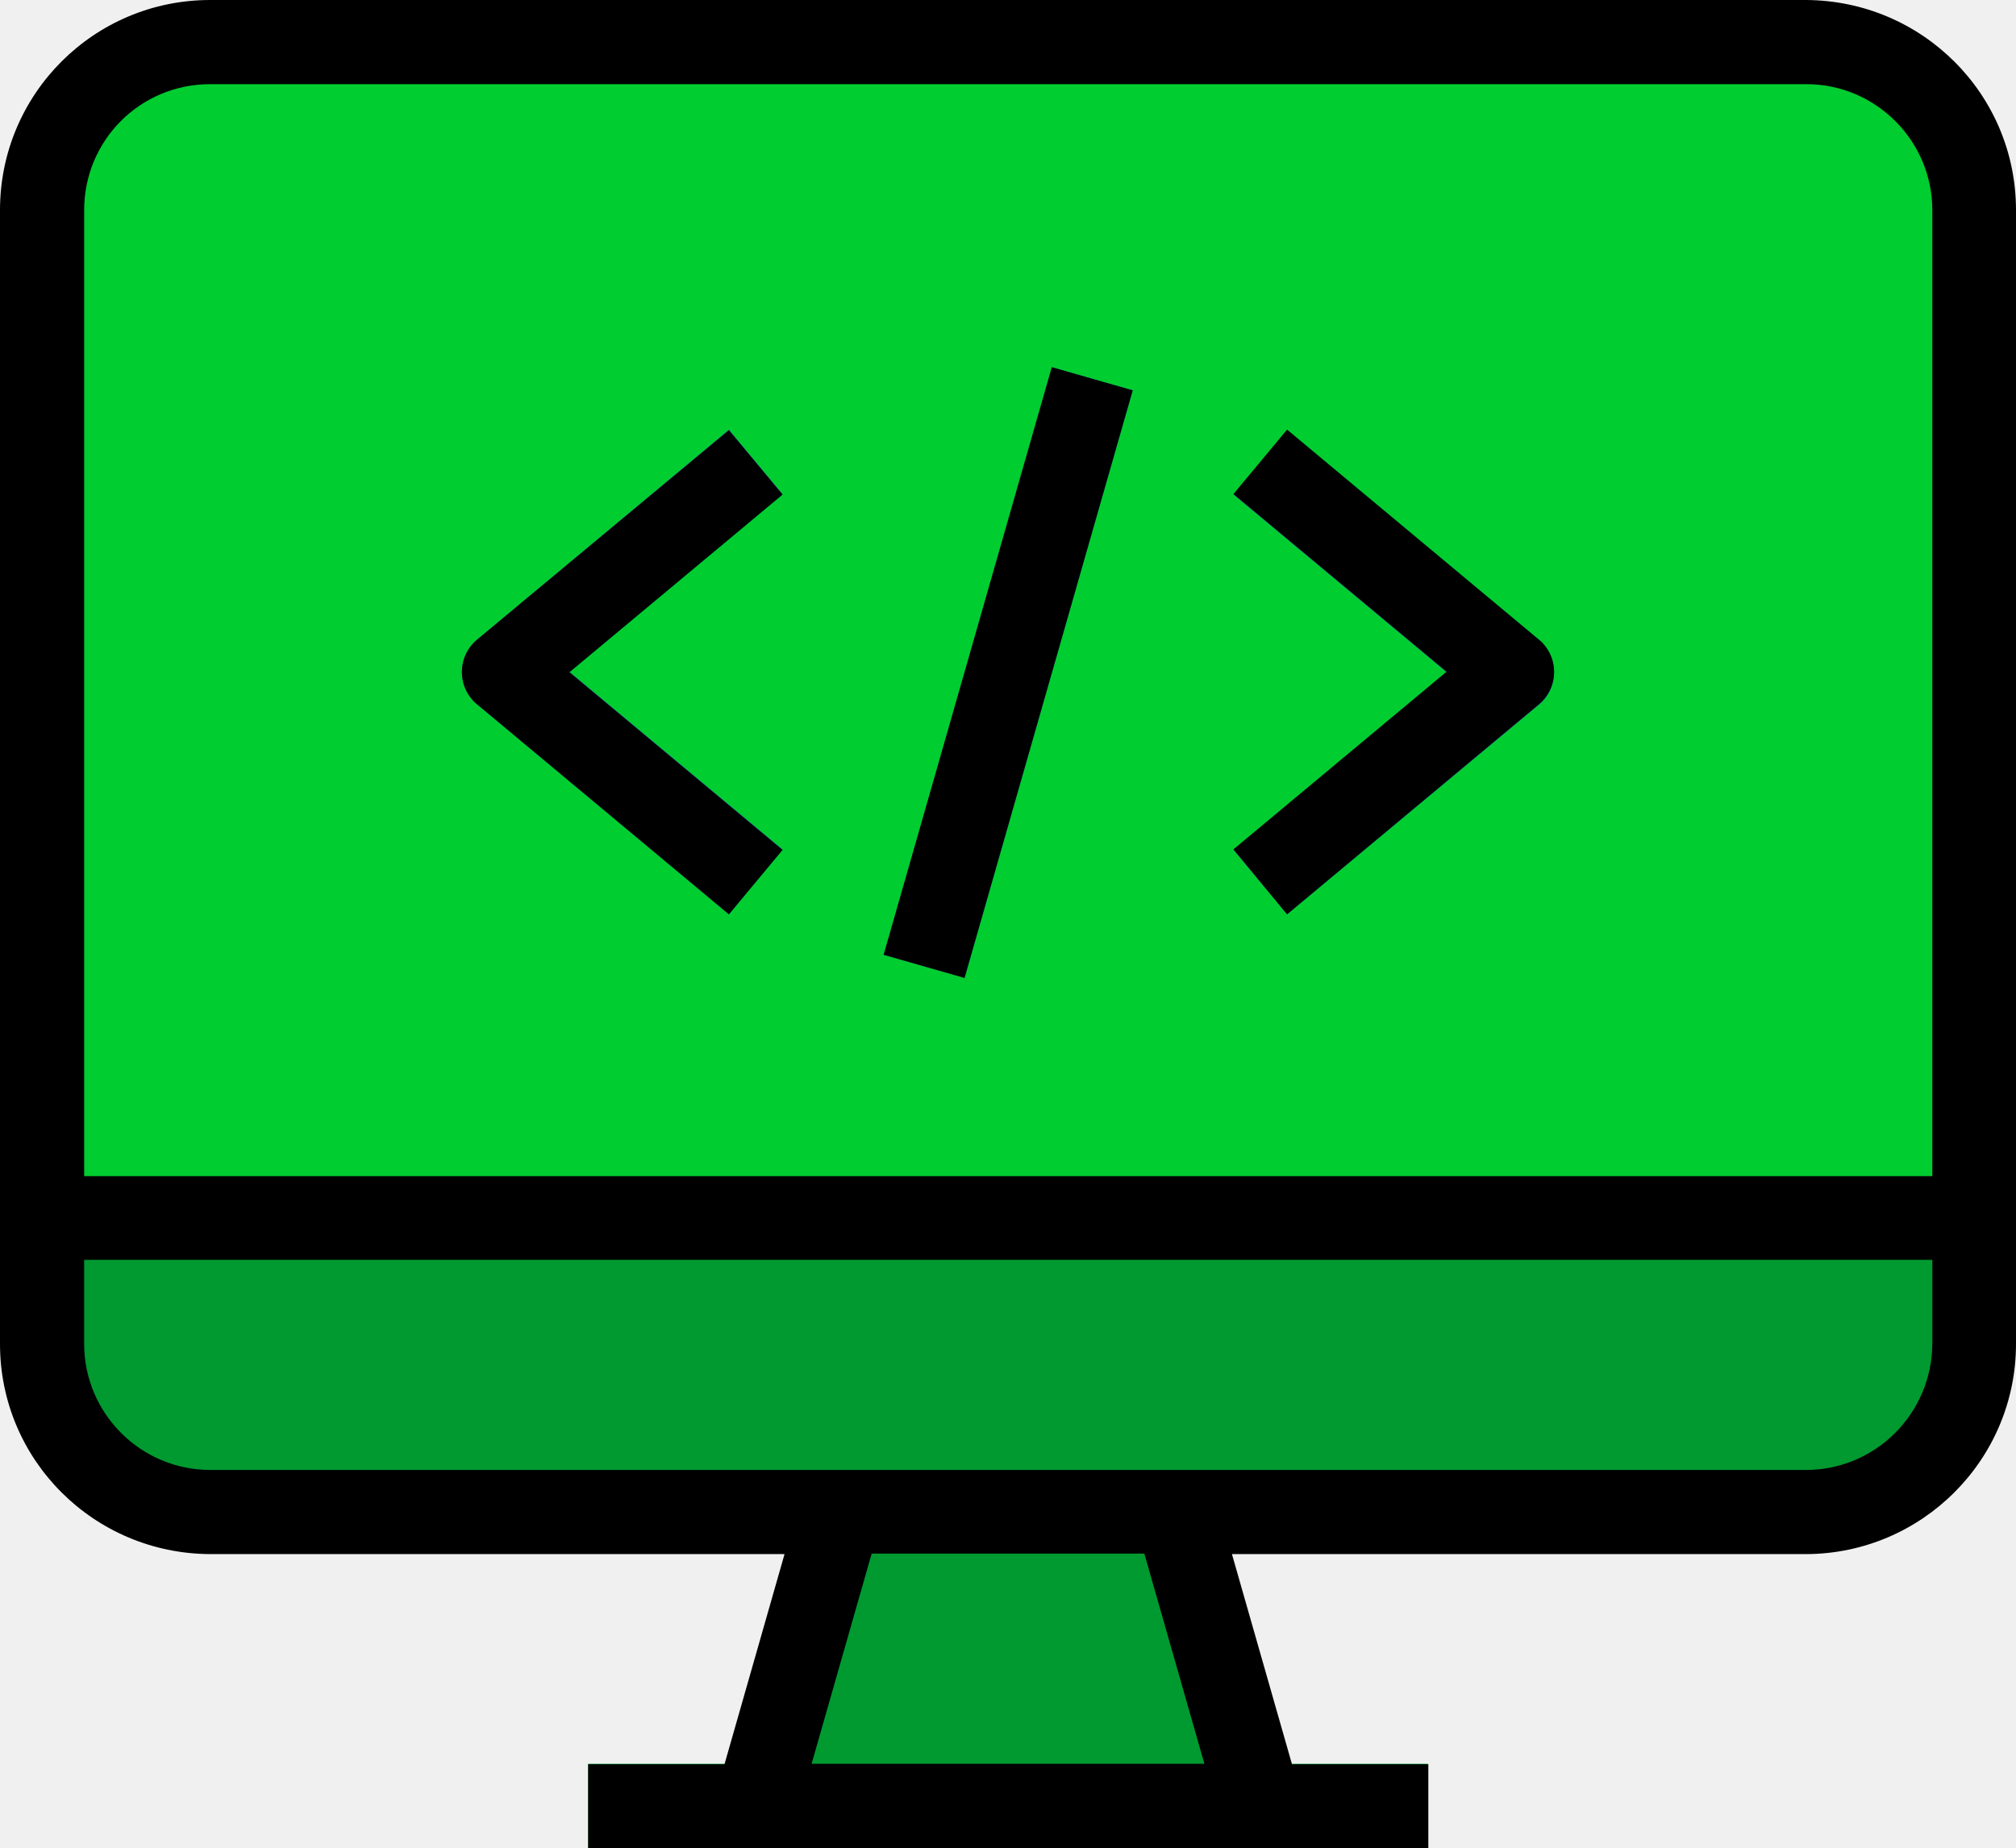
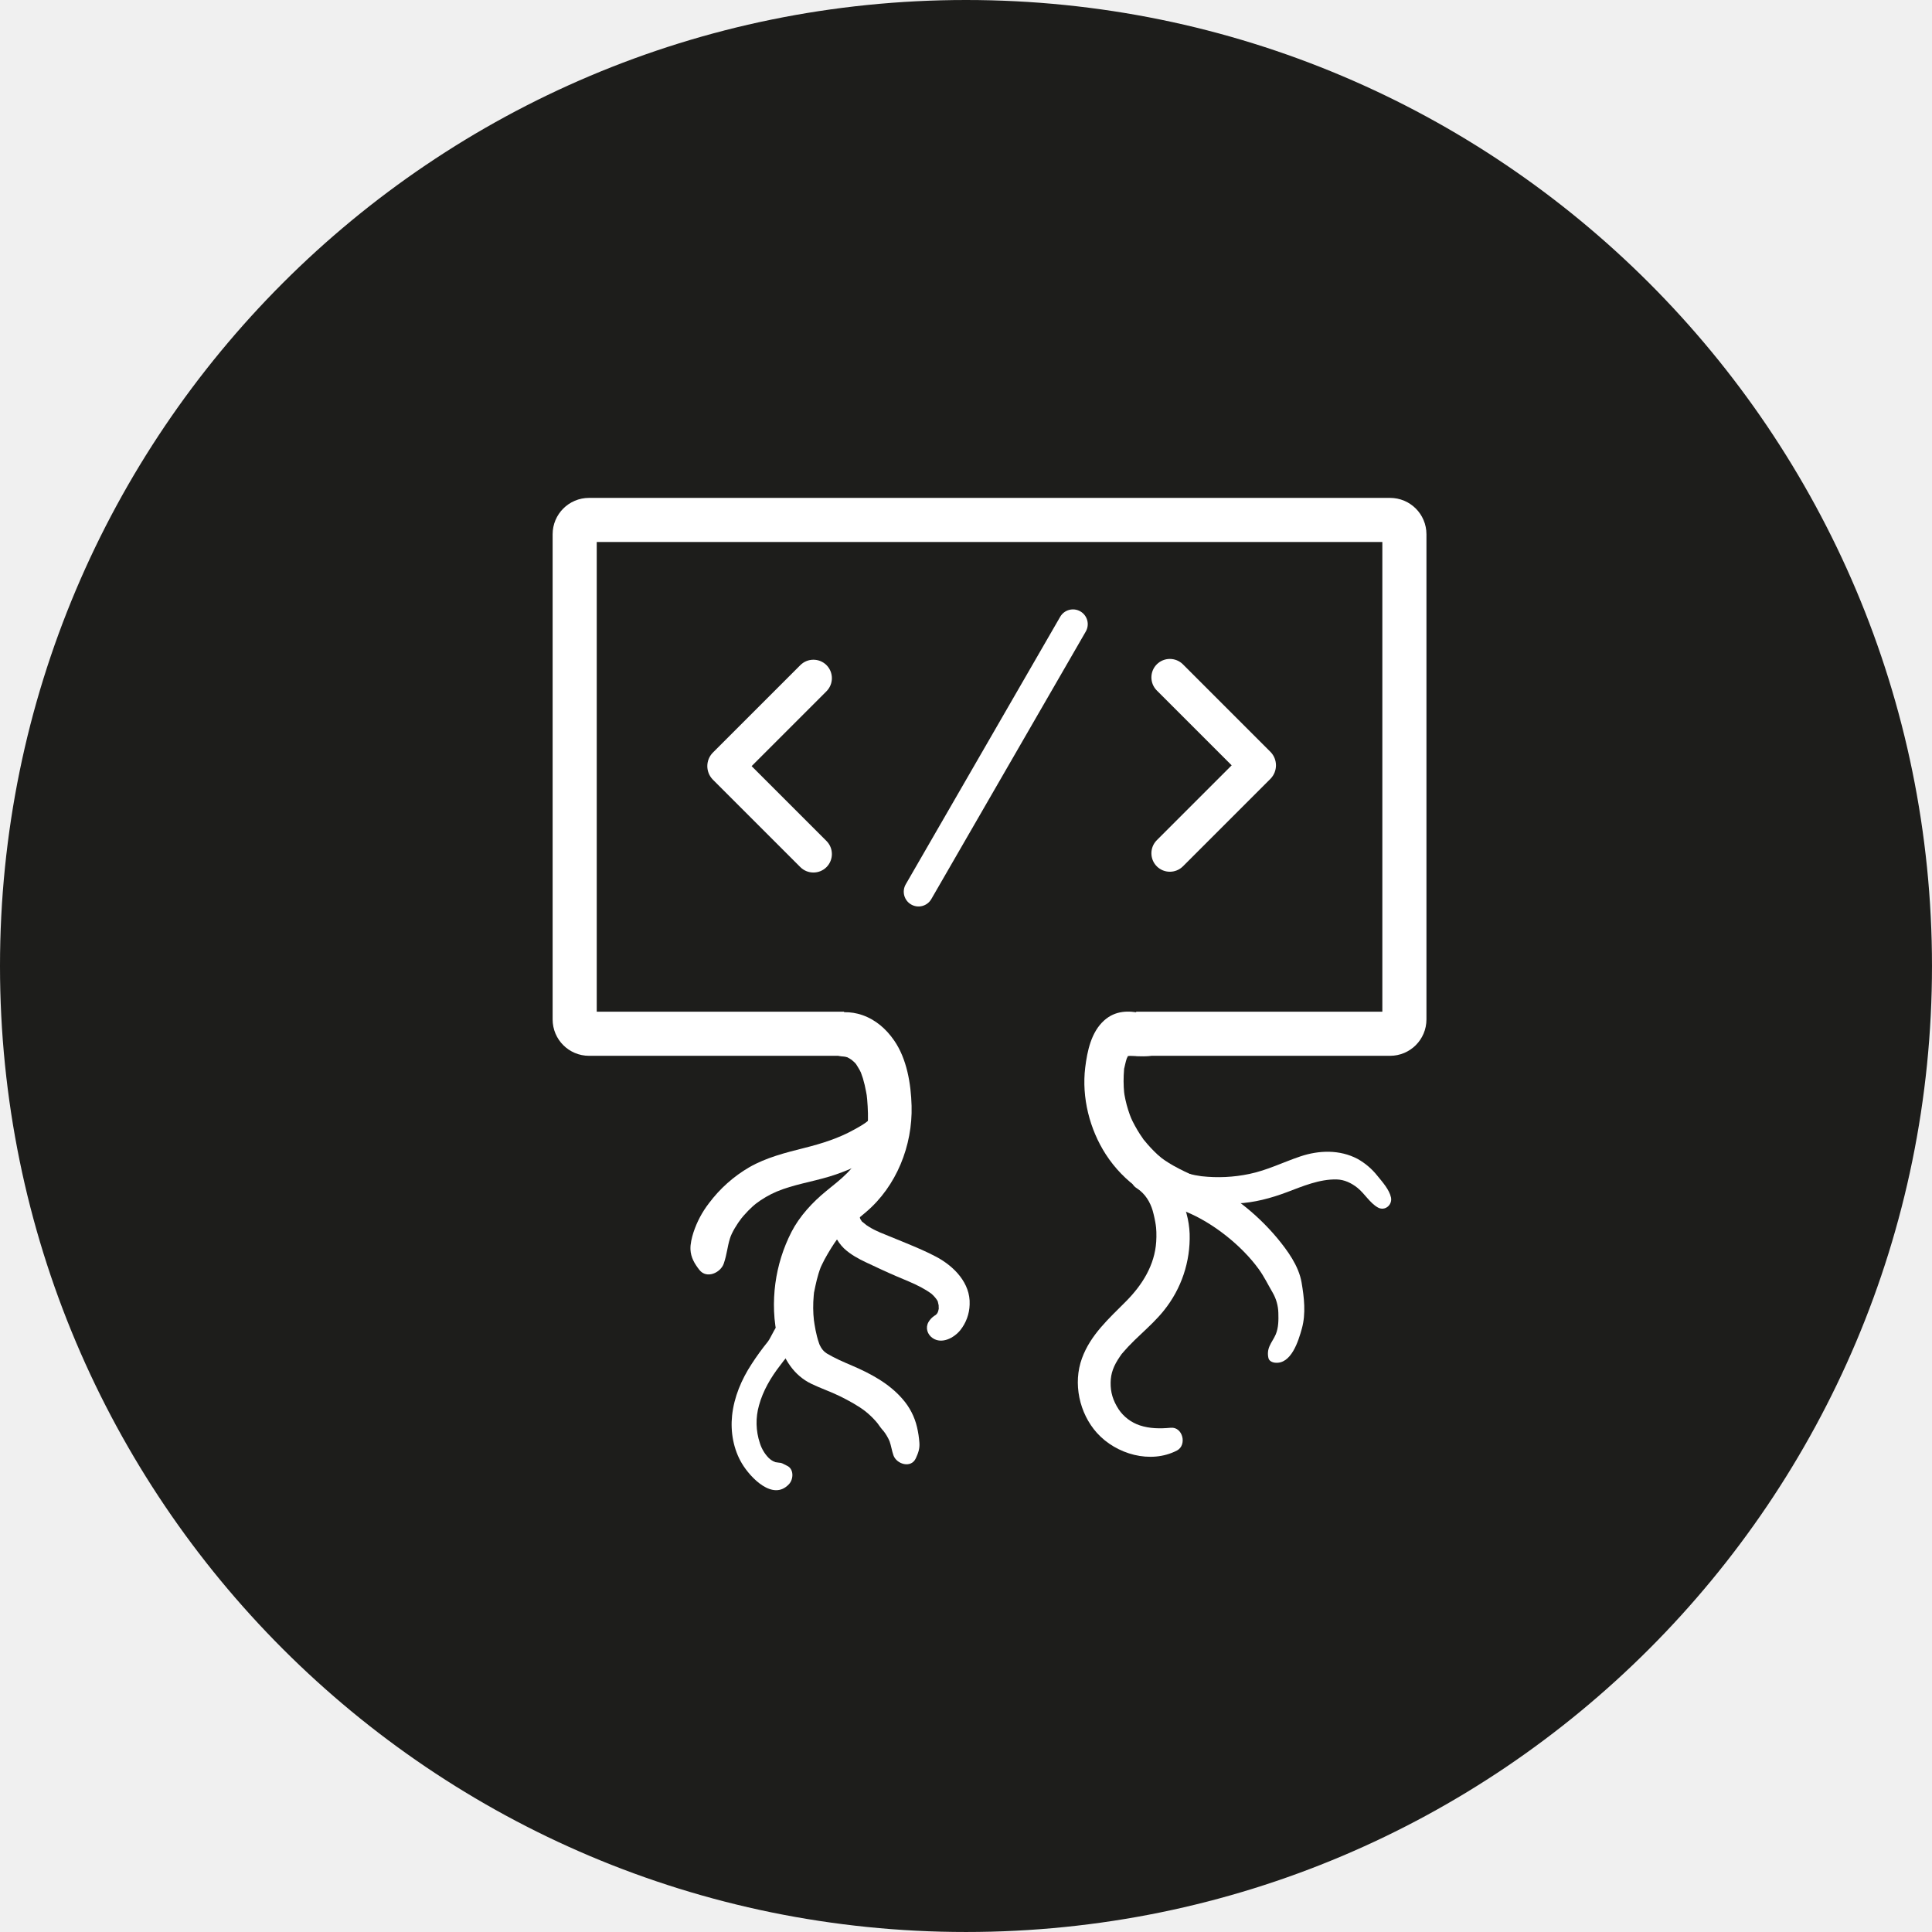
- <svg xmlns="http://www.w3.org/2000/svg" version="1.1" id="Capa_1" x="0px" y="0px" viewBox="0 0 409.6 375.5" style="enable-background:new 0 0 409.6 375.5;" xml:space="preserve">
-   <style type="text/css">
- 	.st0{fill:#00CD30;}
- 	.st1{fill:#009A30;}
- 	.st2{fill:#3077A6;}
- </style>
-   <path class="st0" d="M366.9,8.5H42.7C23.8,8.5,8.5,23.8,8.5,42.7v204.8h392.5V42.7C401.1,23.8,385.8,8.5,366.9,8.5z" />
-   <g>
-     <polygon class="st1" points="253.6,358.4 238.9,307.2 170.7,307.2 156,358.4 119.5,358.4 119.5,375.5 290.1,375.5 290.1,358.4  " />
-     <path class="st1" d="M8.5,273.1c0,18.9,15.3,34.1,34.1,34.1h324.3c18.9,0,34.1-15.3,34.1-34.1v-25.6H8.5V273.1z" />
+ <svg xmlns="http://www.w3.org/2000/svg" viewBox="0 0 1620.65 1620.65">
+   <defs>
+     <style>.cls-1{fill:#1d1d1b;}.cls-2,.cls-4{fill:#fff;}.cls-2{stroke:#1d1d1b;stroke-width:27px;}.cls-2,.cls-3{stroke-miterlimit:10;}.cls-3{fill:none;stroke:#fff;stroke-width:37px;}</style>
+   </defs>
+   <g id="Calque_2" data-name="Calque 2">
+     <g id="PROG_BLANC" data-name="PROG BLANC">
+       <circle id="cercle" class="cls-1" cx="810.32" cy="810.32" r="810.32" />
+       <path class="cls-2" d="M708.07,868.16" />
+       <path class="cls-3" d="M708.07,867.16h-214a12,12,0,0,1-12-12v-407a12,12,0,0,1,12-12h672a12,12,0,0,1,12,12v407a12,12,0,0,1-12,12h-213" />
+       <path class="cls-4" d="M630.49,642.66l62.81-62.81a15.54,15.54,0,0,0,0-21.92h0a15.54,15.54,0,0,0-21.92,0l-73.54,73.54a16.14,16.14,0,0,0,0,22.38l73.54,73.54a15.54,15.54,0,0,0,21.92,0h0a15.54,15.54,0,0,0,0-21.92Z" />
+       <path class="cls-4" d="M1033.18,642l-62.81-62.81a15.54,15.54,0,0,1,0-21.92h0a15.54,15.54,0,0,1,21.92,0l73.54,73.54a16.14,16.14,0,0,1,0,22.38l-73.54,73.54a15.54,15.54,0,0,1-21.92,0h0a15.54,15.54,0,0,1,0-21.92Z" />
+       <rect class="cls-4" x="822.9" y="493.84" width="24.77" height="283.9" rx="12.38" ry="12.38" transform="translate(429.8 -332.46) rotate(30)" />
+       <path class="cls-4" d="M699.08,883.25c.68,0,1.44.07,2.11,0,3.22-.3-5.71-2.51-3.24-.74a18,18,0,0,0,4.85,2.18c-.34-.1,7.45,1.46,3.83.52-2.24-.59,2.29.83,3.2,1-.28-.06-2.84-1.51-1.1-.44,1,.64,2.19,1.15,3.24,1.75,1.3.74,2.52,1.56,3.78,2.37-3-1.92,0,.18,1.18,1.41.54.57,1,1.18,1.56,1.74-.23-.24-1.59-2.44-.53-.65s2.29,3.55,3.28,5.44c.36.71.68,1.45,1.06,2.14-.13-.23-1-2.82-.32-.79.63,1.77,1.29,3.52,1.85,5.32a102.79,102.79,0,0,1,2.63,11c.2,1,.36,2,.54,3,.06.35.45,2.94.12.62s.23,2.25.29,3c.36,3.89.55,7.82.66,11.73.09,3.38,0,6.77-.16,10.14-.1,1.55-.22,3.1-.39,4.65,0,.53-.53,3.75-.16,1.51.34-2.09-.23,1.15-.3,1.51a64.9,64.9,0,0,1-2.52,9.7c-.33,1-.69,1.93-1,2.89-.08.21-1,2.56-.29.79s-.26.55-.35.74c-.44.92-.88,1.84-1.34,2.75a95.18,95.18,0,0,1-5.47,9.17c-1.78,2.69,1.09-1.09-1,1.38-1.36,1.62-2.77,3.21-4.25,4.72-5.48,5.59-11.72,10.32-17.75,15.27-11.52,9.44-22.3,21-29.16,34.33a133.88,133.88,0,0,0-13.52,43.22c-3.89,29,.54,70,30.31,84.24,8,3.85,16,6.48,24,10.43,7.24,3.58,15.59,8.14,21.33,12.69a67.32,67.32,0,0,1,8.75,8.38,26.49,26.49,0,0,1,2.55,3.28c.89,1.21,1.78,2.47,2.76,3.62.18.21,1.57,1.8.71.73a38.16,38.16,0,0,1,5.43,9.12c1.36,3.84,1.85,7.84,3.22,11.7,2.64,7.44,14.8,11.18,18.77,2.46,2-4.37,3.35-8,3-12.93a84.21,84.21,0,0,0-2-13.19A54.46,54.46,0,0,0,757,1173.46c-11.23-13-26.77-21.29-42.3-27.93-7.33-3.13-14.11-6-21-10.1a14.88,14.88,0,0,1-4.85-4.88c-.53-1-1.1-1.93-1.56-3,.15.34.56,1.41-.05-.23a60.76,60.76,0,0,1-1.93-6.33c-.88-3.38-1.52-6.79-2.07-10.23-.17-1-.76-5.51-.4-2.27-.22-2-.4-3.94-.52-5.92q-.3-5.19-.09-10.4c.07-1.73.19-3.47.34-5.2.07-.74.14-1.48.22-2.22.47-4.69-.44,1.93.1-.72,1.44-7.11,2.88-14,5.51-20.84.1-.24,1.1-2.5.28-.7-.88,2,.44-.88.65-1.33q1.11-2.34,2.32-4.64c1.75-3.28,3.68-6.47,5.62-9.63,1.68-2.75,3.52-5.38,5.41-8-2.28,3.15,1.37-1.58,1.9-2.18,1.31-1.5,2.66-3,4-4.37,5.58-5.65,11.89-10.49,17.92-15.65C752,995,765.6,961,764.68,927.61c-.51-18.43-3.94-39.37-14.65-54.84-6.75-9.75-15.48-17.39-26.81-21.32a44.09,44.09,0,0,0-14.88-2.38c-6.25.13-11.62,3.29-16.71,6.66-11.73,7.79-7.88,27.74,7.45,27.52Z" />
+       <path class="cls-4" d="M738.9,918a18.88,18.88,0,0,0-3.62,6c-.66,2-.63,4.89-.82,6.15a16.59,16.59,0,0,1-1.94,5.31c-4,5.6-9.6,8.51-15.81,12-13.24,7.39-27.15,11.76-42,15.49-15.85,4-31.86,8-46.16,16.18a114.12,114.12,0,0,0-33.84,30.16,82.25,82.25,0,0,0-13,24.5c-1.39,4.36-2.71,9.71-2.52,14.27.29,6.76,3.48,12.09,7.51,17.22,6.12,7.78,17.82,2.36,20.45-5.4,2.81-8.3,2.82-13.48,5.24-21.25,1.48-4.77,5.86-11.93,9.76-16.94-.9,1.15,1.38-1.6,1.7-2,1.22-1.4,2.48-2.77,3.78-4.09q1.66-1.71,3.43-3.32c.59-.54,1.19-1.05,1.79-1.57.14-.13,1.9-1.53.84-.72a81.11,81.11,0,0,1,18-10.51c13.74-5.74,29.37-8.12,43.82-12.47,15.27-4.6,30.61-11.62,43.58-21,8-5.75,14.56-12.22,18.32-21.47,3.53-8.69,5.09-23.7-5.52-28.22-4.09-1.74-9.87-2.28-13.1,1.69Z" />
+       <path class="cls-4" d="M658.72,1098.34l-.55.26c-3.62,1.71-5.67,6.16-5.71,10,0,2.8-1.65,5-3.09,7.51-1.92,3.32-3.83,7.58-5.29,9.37a213.53,213.53,0,0,0-13.6,18.75c-8.5,13-14.72,27.63-16.37,43.2-1.45,13.74,1.13,28.31,8.27,40.24,7,11.72,26.1,31.93,39.56,17.2,3.78-4.13,4.18-12.85-2-15.46-1.66-.7-3.18-1.81-4.93-2.29.37.1-4.34-.51-4.64-.61a16,16,0,0,1-5.6-3.56,31.16,31.16,0,0,1-7.37-12.45,53.57,53.57,0,0,1-.72-31.61c3.35-12.26,9.95-23.49,17.71-33.47,2-2.6,4.1-5.66,6.51-7.9,2.64-2.44,5-4,7.24-6.92,4.92-6.22,8-14,7.37-22-.35-4.66-3.29-10.25-8.47-11.12-3.17-.54-5.38-.5-8.33.9Z" />
+       <path class="cls-4" d="M980.41,866.33c-2.52-6.51-5.34-10.25-12-12.88A72.09,72.09,0,0,0,957.86,850c-11.38-2.54-22.41-2.25-31.55,5.91-11,9.78-14.29,25.83-16,39.74-3,25,3.67,51.56,17.28,72.67a106,106,0,0,0,28.55,29.52c11.7,8.24,25.4,13.22,38.57,18.56,22.59,9.16,46.84,28.36,61.27,48.32,4.49,6.21,7.71,13,11.58,19.58a35.66,35.66,0,0,1,4.78,17c.18,6,.18,12.47-2.21,18.1-1.46,3.46-3.77,6.43-5.22,9.88a15.52,15.52,0,0,0-.94,9.66c.43,2.62,3.14,3.87,5.44,4.14,13.79,1.63,19.83-18.4,22.68-28.72,3.44-12.46,1.89-26-.27-38.58-2.41-14-11.74-26.68-20.58-37.39a191.79,191.79,0,0,0-29.64-28.45c-12-9.37-24.66-16.36-38.4-22.76-6.38-3-12.78-5.91-18.91-9.38-2.46-1.4-4.87-2.87-7.21-4.46-1.19-.81-2.37-1.64-3.5-2.52,2.72,2.1-1.81-1.62-2.26-2a114.76,114.76,0,0,1-11.7-12.55c-3-3.6,1.73,2.71-.88-1.19-.8-1.19-1.65-2.34-2.43-3.55-1.57-2.4-3-4.87-4.39-7.4q-1-1.9-2-3.84c-.21-.43-2.14-4.8-.67-1.29-1.11-2.65-2.08-5.36-2.94-8.1s-1.6-5.51-2.22-8.32c-.31-1.4-.59-2.8-.83-4.22s-.52-4.26-.23-1.28a108.74,108.74,0,0,1-.1-20c.39-4.59-.88,3.17.23-1.3.46-1.84.78-3.71,1.3-5.54.38-1.35.82-2.69,1.32-4-1.28,3.4.31-.36.72-1.11l-1.06,1.16q2.21-1.95-.44.24a16,16,0,0,1,2.27-1.23q-3.65,1.34-.74.41c-5,.71.55.07,1.35,0,2.31,0,4.58.22,6.88.29,5.56.18,12.64.25,17.51-2.59l3.32-2.57c3-3.83,3.42-4.43,1.36-1.77,2.73-3.53,5.18-8.12,3.38-12.77Z" />
+       <path class="cls-4" d="M967.42,980.09c-1,7.26,6.1,11.1,11.48,14.57a91.72,91.72,0,0,0,18.08,8.76,104.49,104.49,0,0,0,40.69,6.09c14.43-.63,28.48-4.42,41.93-9.48,13.22-5,27.26-11,41.65-10.66,6.46.16,12.41,3,17.4,7,6.08,4.85,10.43,12.73,17.17,16.52,5.88,3.3,12.3-2.13,11-8.42-1.41-6.6-7.21-13-11.41-18.17a56,56,0,0,0-16.62-14.16c-14.88-7.88-32.33-7.35-47.94-2.11-14.4,4.84-27.91,11.65-42.88,14.74a126.66,126.66,0,0,1-40.13,1.9A91.07,91.07,0,0,1,987,981.35c-3.57-1.33-6.85-3.58-10.45-4.76-2.83-.92-8.59-.52-9.14,3.5Z" />
+       <path class="cls-4" d="M953.65,996.78c7.1,4.6,11.2,11.69,13.29,18.82a105.33,105.33,0,0,1,2.7,12.79c-.36-2.21.09.81.14,1.35.1,1.19.18,2.39.23,3.58a82.89,82.89,0,0,1-.13,8.34c-1.27,19.59-11.65,36.16-25.26,49.89-14.42,14.53-29.8,28.09-37,47.83-7.71,21-2.27,46.12,12.53,62.6,16.2,18,45,26.19,67.06,14.82,8.75-4.51,5-20.09-5.18-19.13-9.2.86-17.72.7-25.9-2a34.61,34.61,0,0,1-17.72-13.4c-4.91-7.63-6.89-14.36-6.76-22.58.12-7.88,2.59-14.18,7.72-21.66a24.62,24.62,0,0,1,3.08-4c1.25-1.47,2.55-2.91,3.88-4.32,3.37-3.57,6.92-7,10.49-10.33,6.79-6.42,13.68-12.79,19.54-20.11A97.79,97.79,0,0,0,997.93,1035c-.86-22.6-12.2-46.53-33.77-56.18-5.13-2.29-11.19-1.49-14.24,3.73a10.58,10.58,0,0,0,3.73,14.24Z" />
+       <path class="cls-4" d="M700,884.45a22.68,22.68,0,0,0,8,1.85,23.72,23.72,0,0,1,9.83,3.31,34.82,34.82,0,0,1,7.39,5.29c2.06,2,3.37,4.56,5.45,6.49a3.61,3.61,0,0,0,6.08-2.52c.08-6.76-6.47-12.42-11.57-16a35.08,35.08,0,0,0-9.55-5c-4.18-1.26-8.26-.21-12.43-1s-7.78,5.48-3.18,7.54Z" />
+       <path class="cls-4" d="M696.61,861.85a55.85,55.85,0,0,0,10.82-1.66c5.34-1.23,3-9.89-2.27-8.23-3.18,1-6.36,1.85-9.47,3.08a3.5,3.5,0,0,0-2.48,3.8,3.45,3.45,0,0,0,3.4,3Z" />
+       <path class="cls-4" d="M695.58,858.44c3.89,2.56,8.2.18,12.54,1.13,4.56,1,9.22,3.51,13.27,5.79a32.12,32.12,0,0,1,10.14,8.77c2.37,3.22,3.31,8,7.65,9a3.41,3.41,0,0,0,3.66-1.49c3.25-4.3-1-10.23-3.67-13.79A36,36,0,0,0,727,857.49c-10.18-5.42-20.27-9-31.38-4.15-2.18.95-1.65,4,0,5.1Z" />
+       <path class="cls-4" d="M698.12,1000.66c1,8.08-1.73,16-.92,24.12A36.41,36.41,0,0,0,708,1047.23c5.42,5.07,12.06,8.69,18.73,11.82,8.28,3.89,16.59,7.82,25,11.43,7.14,3.07,14.45,5.86,21.3,9.57a72.61,72.61,0,0,1,8.13,5.06,27.51,27.51,0,0,1,4.83,5.37,14.93,14.93,0,0,1,.83,1.52c-.58-1.43-.61-1.41-.09,0,.09.42.91,4.37.73,2.84s0,2.51,0,2.95c-.13,1.51-.12,1.53,0,.08a16,16,0,0,1-.39,1.66,14.36,14.36,0,0,1-.51,1.61c.54-1.2.49-1.17-.14.09-1.36,1.7,1-.52-1.09,1.39s.2-.15-1.48,1.09a16.1,16.1,0,0,0-5,5.3c-2.74,4.86-.93,10.43,3.53,13.47,7.77,5.27,17.89-.25,23.08-6.57a36,36,0,0,0,7.92-21.64c.78-18-13.18-32.12-28-40-8.1-4.32-16.7-7.91-25.17-11.43-4.75-2-9.53-3.9-14.29-5.85l-7.14-2.92c-1.54-.63-1.75-.72-.64-.27-.9-.39-1.78-.79-2.66-1.21a57.18,57.18,0,0,1-8.83-5c.85.72.66.56-.56-.49s-2.53-2-3.81-3c1.83,1.86-.17-.66-.58-1.49-.89-1.76-1.11-6.74-1.23-10.06a53.54,53.54,0,0,0-2.14-14.73A10.31,10.31,0,0,0,707,990.58c-4.54.68-9.54,5-8.91,10.08Z" />
+     </g>
  </g>
-   <g>
-     <rect x="142.7" y="128.2" transform="matrix(0.2751 -0.9614 0.9614 0.2751 17.026 295.9429)" class="st2" width="124.2" height="17.1" />
-     <path class="st2" d="M148.1,185.8l-51.2-42.7c-3.6-3-4.1-8.4-1.1-12c0.3-0.4,0.7-0.8,1.1-1.1l51.2-42.7l10.9,13.1l-43.3,36.1   l43.3,36.1L148.1,185.8z" />
-     <path class="st2" d="M261.5,185.8l-10.9-13.1l43.3-36.1l-43.3-36.1l10.9-13.1l51.2,42.7c3.6,3,4.1,8.4,1.1,12   c-0.3,0.4-0.7,0.8-1.1,1.1L261.5,185.8z" />
-   </g>
-   <path d="M409.6,273.1V42.7c0-23.6-19.1-42.6-42.7-42.7H42.7C19.1,0,0,19.1,0,42.7v230.4c0,23.6,19.1,42.6,42.7,42.7h116.7  l-12.2,42.7h-27.7v17.1h170.7v-17.1h-27.7l-12.2-42.7h116.7C390.5,315.7,409.6,296.6,409.6,273.1z M42.7,17.1h324.3  c14.1,0,25.6,11.5,25.6,25.6v196.3H17.1V42.7C17.1,28.5,28.5,17.1,42.7,17.1z M244.7,358.4h-79.8l12.2-42.7h55.4L244.7,358.4z   M366.9,298.7H42.7c-14.1,0-25.6-11.5-25.6-25.6V256h375.5v17.1C392.5,287.2,381.1,298.7,366.9,298.7z" />
-   <rect x="142.7" y="128.2" transform="matrix(0.2751 -0.9614 0.9614 0.2751 17.026 295.9429)" width="124.2" height="17.1" />
-   <path d="M148.1,185.8l10.9-13.1l-43.3-36.1l43.3-36.1l-10.9-13.1L96.9,130c-3.6,3-4.1,8.4-1.1,12c0.3,0.4,0.7,0.8,1.1,1.1  L148.1,185.8z" />
-   <path d="M261.5,185.8l51.2-42.7c3.6-3,4.1-8.4,1.1-12c-0.3-0.4-0.7-0.8-1.1-1.1l-51.2-42.7l-10.9,13.1l43.3,36.1l-43.3,36.1  L261.5,185.8z" />
</svg>
